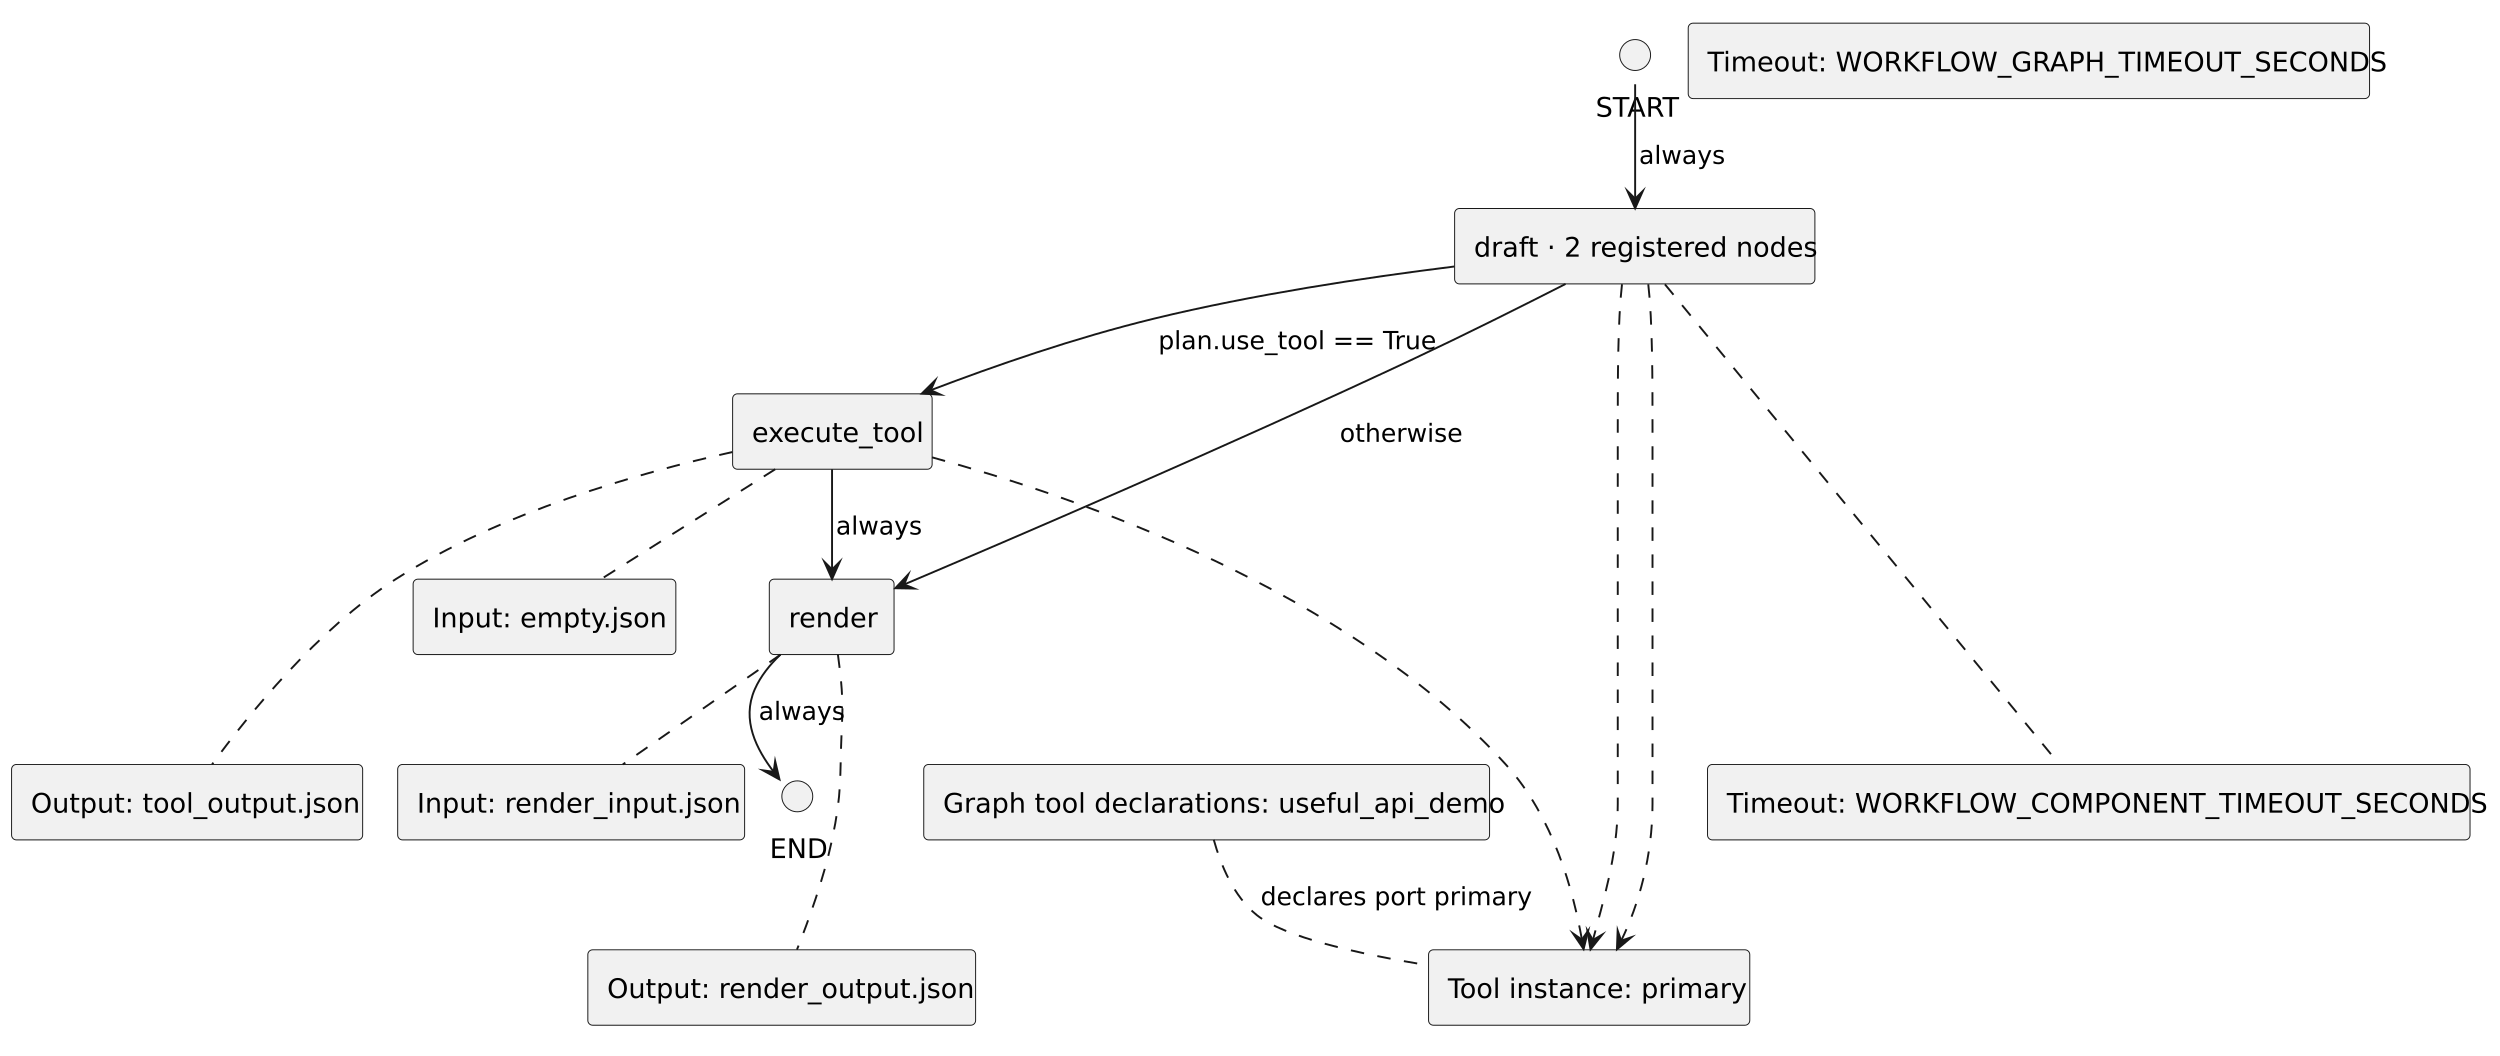
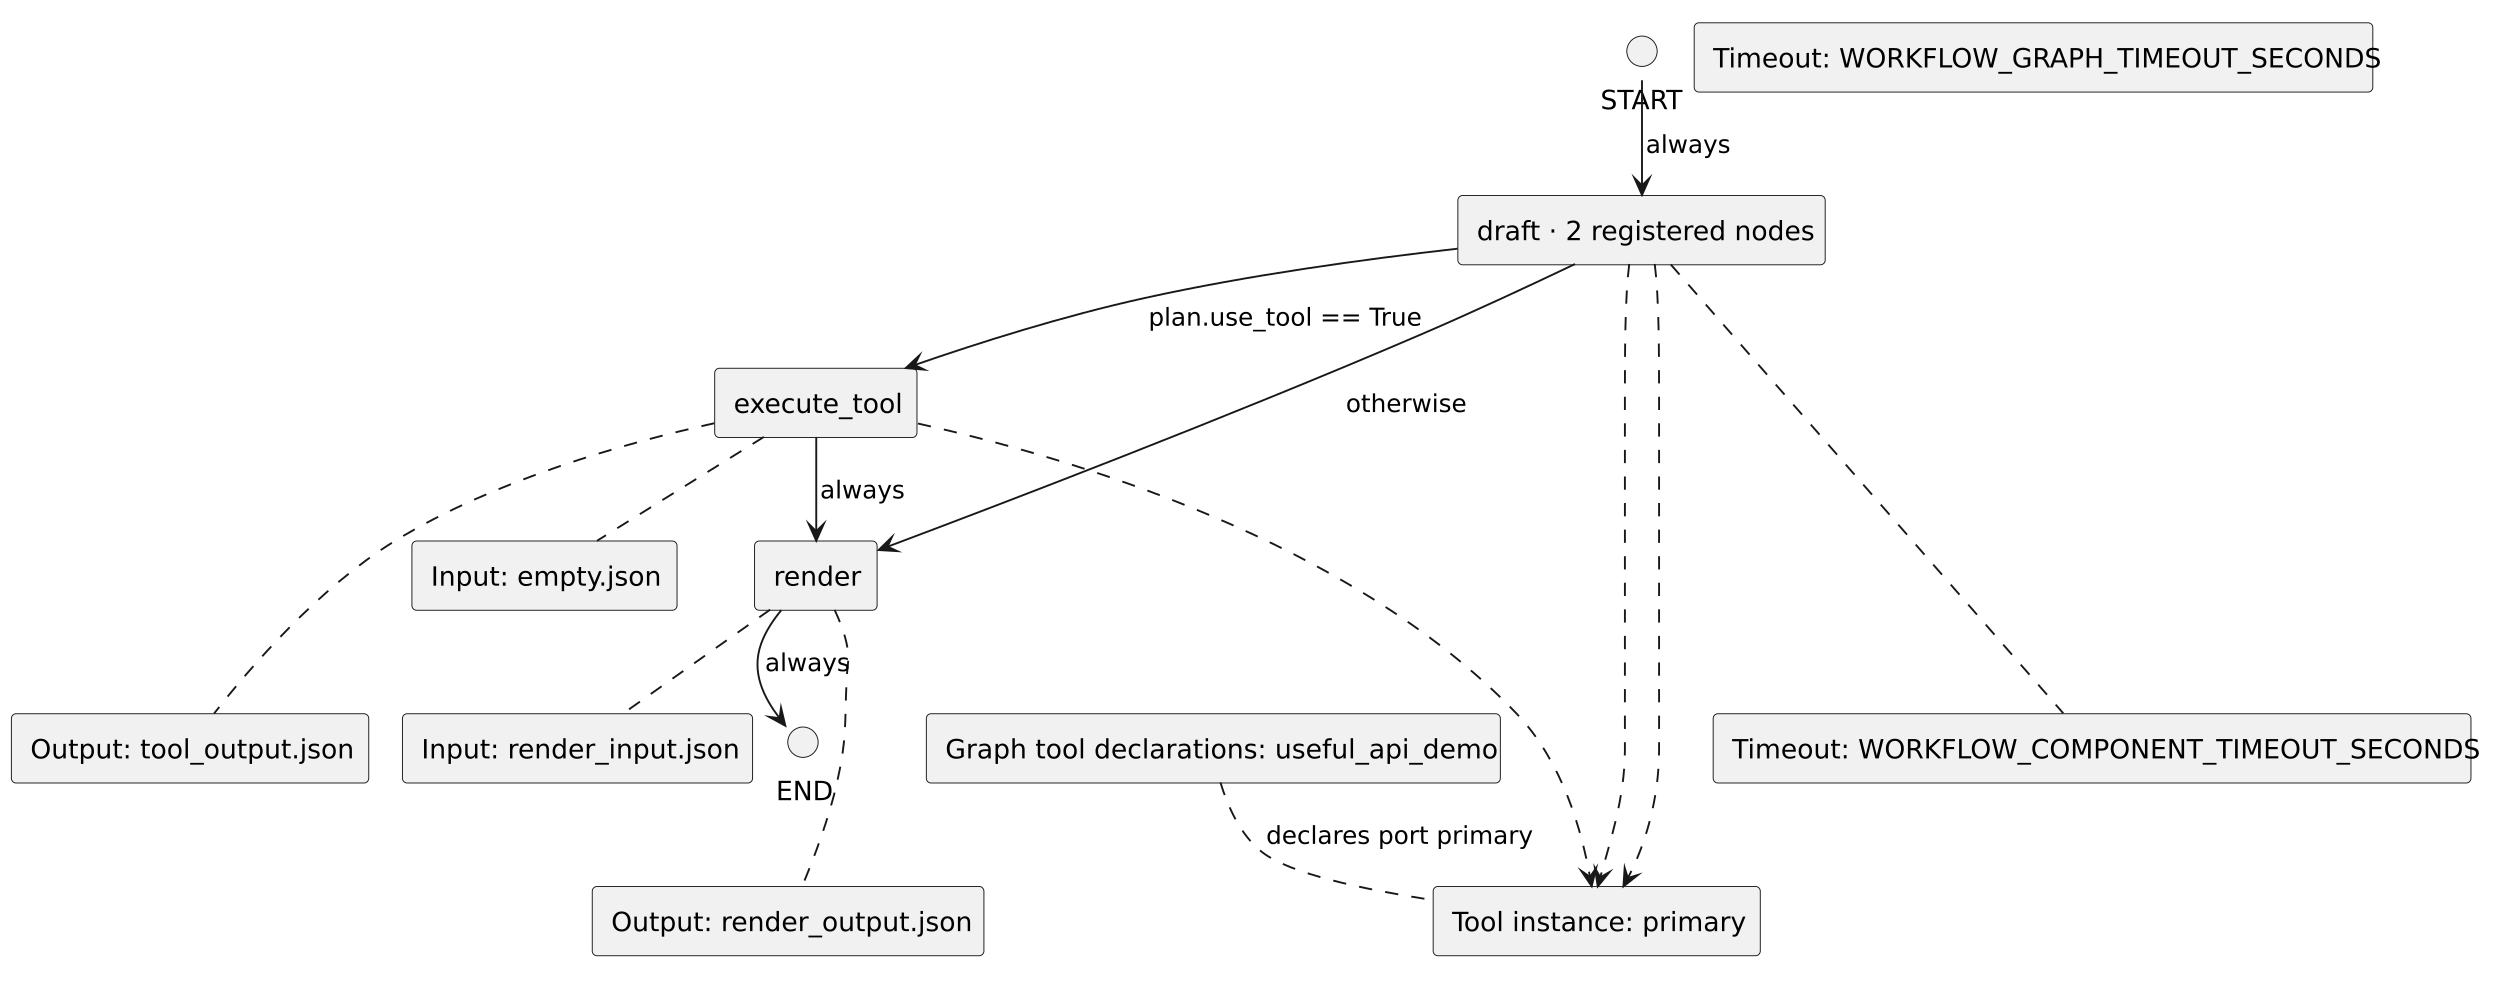
- <svg xmlns="http://www.w3.org/2000/svg" xmlns:xlink="http://www.w3.org/1999/xlink" version="1.1" data-diagram-type="DESCRIPTION" style="width:1295px;height:547px;background:#FFFFFF;" width="1295px" height="547px" viewBox="0 0 1295 547" zoomAndPan="magnify" preserveAspectRatio="none" contentStyleType="text/css">
+ <svg xmlns="http://www.w3.org/2000/svg" xmlns:xlink="http://www.w3.org/1999/xlink" version="1.1" data-diagram-type="DESCRIPTION" style="width:1317px;height:519px;background:#FFFFFF;" width="1317px" height="519px" viewBox="0 0 1317 519" zoomAndPan="magnify" preserveAspectRatio="none" contentStyleType="text/css">
  <defs />
  <g font-family="DejaVu Sans, Liberation Sans, Arial, sans-serif" lengthAdjust="spacing">
    <g class="entity" data-qualified-name="n0" id="ent0001" data-source-line="5">
      <a target="_top" href="//github.com/gorban/api-agent/blob/_____switch_branch_____/demo/simple/workflows/components/draft.md.html" xlink:href="//github.com/gorban/api-agent/blob/_____switch_branch_____/demo/simple/workflows/components/draft.md.html" xlink:type="simple" xlink:actuate="onRequest" xlink:show="new" title="//github.com/gorban/api-agent/blob/_____switch_branch_____/demo/simple/workflows/components/draft.md.html" xlink:title="//github.com/gorban/api-agent/blob/_____switch_branch_____/demo/simple/workflows/components/draft.md.html">
-         <rect x="753.5" y="108" width="186.613" height="39.068" fill="#F1F1F1" style="stroke:#181818;stroke-width:0.5;" rx="2.5" ry="2.5" />
-         <text x="763.5" y="132.966" fill="#000" font-size="14" textLength="166.613">draft · 2 registered nodes</text>
+         <rect x="768" y="103" width="193.51" height="36.488" fill="#F1F1F1" style="stroke:#181818;stroke-width:0.5;" rx="2.5" ry="2.5" />
+         <text x="778" y="126.535" fill="#000" font-size="14" textLength="173.51">draft · 2 registered nodes</text>
      </a>
    </g>
    <g class="entity" data-qualified-name="n1" id="ent0002" data-source-line="6">
      <a target="_top" href="//github.com/gorban/api-agent/blob/_____switch_branch_____/demo/simple/workflows/components/execute_tool.md.html" xlink:href="//github.com/gorban/api-agent/blob/_____switch_branch_____/demo/simple/workflows/components/execute_tool.md.html" xlink:type="simple" xlink:actuate="onRequest" xlink:show="new" title="//github.com/gorban/api-agent/blob/_____switch_branch_____/demo/simple/workflows/components/execute_tool.md.html" xlink:title="//github.com/gorban/api-agent/blob/_____switch_branch_____/demo/simple/workflows/components/execute_tool.md.html">
-         <rect x="379.5" y="204" width="103.342" height="39.068" fill="#F1F1F1" style="stroke:#181818;stroke-width:0.5;" rx="2.5" ry="2.5" />
-         <text x="389.5" y="228.966" fill="#000" font-size="14" textLength="83.342">execute_tool</text>
+         <rect x="376.5" y="194" width="106.563" height="36.488" fill="#F1F1F1" style="stroke:#181818;stroke-width:0.5;" rx="2.5" ry="2.5" />
+         <text x="386.5" y="217.535" fill="#000" font-size="14" textLength="86.563">execute_tool</text>
      </a>
    </g>
    <g class="entity" data-qualified-name="ref0" id="ent0003" data-source-line="7">
      <a target="_top" href="//github.com/gorban/api-agent/blob/_____switch_branch_____/demo/simple/schemas/empty.json" xlink:href="//github.com/gorban/api-agent/blob/_____switch_branch_____/demo/simple/schemas/empty.json" xlink:type="simple" xlink:actuate="onRequest" xlink:show="new" title="//github.com/gorban/api-agent/blob/_____switch_branch_____/demo/simple/schemas/empty.json" xlink:title="//github.com/gorban/api-agent/blob/_____switch_branch_____/demo/simple/schemas/empty.json">
-         <rect x="214" y="300" width="136.088" height="39.068" fill="#F1F1F1" style="stroke:#181818;stroke-width:0.5;" rx="2.5" ry="2.5" />
-         <text x="224" y="324.966" fill="#000" font-size="14" textLength="116.088">Input: empty.json</text>
+         <rect x="217" y="285" width="139.663" height="36.488" fill="#F1F1F1" style="stroke:#181818;stroke-width:0.5;" rx="2.5" ry="2.5" />
+         <text x="227" y="308.535" fill="#000" font-size="14" textLength="119.663">Input: empty.json</text>
      </a>
    </g>
    <g class="entity" data-qualified-name="ref1" id="ent0005" data-source-line="9">
      <a target="_top" href="//github.com/gorban/api-agent/blob/_____switch_branch_____/demo/simple/schemas/tool_output.json" xlink:href="//github.com/gorban/api-agent/blob/_____switch_branch_____/demo/simple/schemas/tool_output.json" xlink:type="simple" xlink:actuate="onRequest" xlink:show="new" title="//github.com/gorban/api-agent/blob/_____switch_branch_____/demo/simple/schemas/tool_output.json" xlink:title="//github.com/gorban/api-agent/blob/_____switch_branch_____/demo/simple/schemas/tool_output.json">
-         <rect x="6" y="396" width="181.853" height="39.068" fill="#F1F1F1" style="stroke:#181818;stroke-width:0.5;" rx="2.5" ry="2.5" />
-         <text x="16" y="420.966" fill="#000" font-size="14" textLength="161.853">Output: tool_output.json</text>
+         <rect x="6" y="376" width="188.253" height="36.488" fill="#F1F1F1" style="stroke:#181818;stroke-width:0.5;" rx="2.5" ry="2.5" />
+         <text x="16" y="399.535" fill="#000" font-size="14" textLength="168.253">Output: tool_output.json</text>
      </a>
    </g>
    <g class="entity" data-qualified-name="n2" id="ent0008" data-source-line="12">
      <a target="_top" href="//github.com/gorban/api-agent/blob/_____switch_branch_____/demo/simple/workflows/components/render.md.html" xlink:href="//github.com/gorban/api-agent/blob/_____switch_branch_____/demo/simple/workflows/components/render.md.html" xlink:type="simple" xlink:actuate="onRequest" xlink:show="new" title="//github.com/gorban/api-agent/blob/_____switch_branch_____/demo/simple/workflows/components/render.md.html" xlink:title="//github.com/gorban/api-agent/blob/_____switch_branch_____/demo/simple/workflows/components/render.md.html">
-         <rect x="398.5" y="300" width="64.618" height="39.068" fill="#F1F1F1" style="stroke:#181818;stroke-width:0.5;" rx="2.5" ry="2.5" />
-         <text x="408.5" y="324.966" fill="#000" font-size="14" textLength="44.618">render</text>
+         <rect x="397.5" y="285" width="64.557" height="36.488" fill="#F1F1F1" style="stroke:#181818;stroke-width:0.5;" rx="2.5" ry="2.5" />
+         <text x="407.5" y="308.535" fill="#000" font-size="14" textLength="44.557">render</text>
      </a>
    </g>
    <g class="entity" data-qualified-name="ref2" id="ent0009" data-source-line="13">
      <a target="_top" href="//github.com/gorban/api-agent/blob/_____switch_branch_____/demo/simple/schemas/render_input.json" xlink:href="//github.com/gorban/api-agent/blob/_____switch_branch_____/demo/simple/schemas/render_input.json" xlink:type="simple" xlink:actuate="onRequest" xlink:show="new" title="//github.com/gorban/api-agent/blob/_____switch_branch_____/demo/simple/schemas/render_input.json" xlink:title="//github.com/gorban/api-agent/blob/_____switch_branch_____/demo/simple/schemas/render_input.json">
-         <rect x="206" y="396" width="179.711" height="39.068" fill="#F1F1F1" style="stroke:#181818;stroke-width:0.5;" rx="2.5" ry="2.5" />
-         <text x="216" y="420.966" fill="#000" font-size="14" textLength="159.711">Input: render_input.json</text>
+         <rect x="212" y="376" width="184.459" height="36.488" fill="#F1F1F1" style="stroke:#181818;stroke-width:0.5;" rx="2.5" ry="2.5" />
+         <text x="222" y="399.535" fill="#000" font-size="14" textLength="164.459">Input: render_input.json</text>
      </a>
    </g>
    <g class="entity" data-qualified-name="ref3" id="ent0011" data-source-line="15">
      <a target="_top" href="//github.com/gorban/api-agent/blob/_____switch_branch_____/demo/simple/schemas/render_output.json" xlink:href="//github.com/gorban/api-agent/blob/_____switch_branch_____/demo/simple/schemas/render_output.json" xlink:type="simple" xlink:actuate="onRequest" xlink:show="new" title="//github.com/gorban/api-agent/blob/_____switch_branch_____/demo/simple/schemas/render_output.json" xlink:title="//github.com/gorban/api-agent/blob/_____switch_branch_____/demo/simple/schemas/render_output.json">
-         <rect x="304.5" y="492" width="200.865" height="39.068" fill="#F1F1F1" style="stroke:#181818;stroke-width:0.5;" rx="2.5" ry="2.5" />
-         <text x="314.5" y="516.966" fill="#000" font-size="14" textLength="180.865">Output: render_output.json</text>
+         <rect x="312" y="467" width="206.327" height="36.488" fill="#F1F1F1" style="stroke:#181818;stroke-width:0.5;" rx="2.5" ry="2.5" />
+         <text x="322" y="490.535" fill="#000" font-size="14" textLength="186.327">Output: render_output.json</text>
      </a>
    </g>
    <g class="entity" data-qualified-name="toolscope0" id="ent0014" data-source-line="18">
      <a target="_top" href="//github.com/gorban/api-agent/blob/_____switch_branch_____/demo/simple/flow.md.html#workflow-tools-graph-useful_api_demo" xlink:href="//github.com/gorban/api-agent/blob/_____switch_branch_____/demo/simple/flow.md.html#workflow-tools-graph-useful_api_demo" xlink:type="simple" xlink:actuate="onRequest" xlink:show="new" title="//github.com/gorban/api-agent/blob/_____switch_branch_____/demo/simple/flow.md.html#workflow-tools-graph-useful_api_demo" xlink:title="//github.com/gorban/api-agent/blob/_____switch_branch_____/demo/simple/flow.md.html#workflow-tools-graph-useful_api_demo">
-         <rect x="478.5" y="396" width="293.097" height="39.068" fill="#F1F1F1" style="stroke:#181818;stroke-width:0.5;" rx="2.5" ry="2.5" />
-         <text x="488.5" y="420.966" fill="#000" font-size="14" textLength="273.097">Graph tool declarations: useful_api_demo</text>
+         <rect x="488" y="376" width="302.386" height="36.488" fill="#F1F1F1" style="stroke:#181818;stroke-width:0.5;" rx="2.5" ry="2.5" />
+         <text x="498" y="399.535" fill="#000" font-size="14" textLength="282.386">Graph tool declarations: useful_api_demo</text>
      </a>
    </g>
    <g class="entity" data-qualified-name="toolbinding0" id="ent0015" data-source-line="19">
      <a target="_top" href="//github.com/gorban/api-agent/blob/_____switch_branch_____/demo/simple/flow.md.html#workflow-tool-graph-useful_api_demo-primary" xlink:href="//github.com/gorban/api-agent/blob/_____switch_branch_____/demo/simple/flow.md.html#workflow-tool-graph-useful_api_demo-primary" xlink:type="simple" xlink:actuate="onRequest" xlink:show="new" title="//github.com/gorban/api-agent/blob/_____switch_branch_____/demo/simple/flow.md.html#workflow-tool-graph-useful_api_demo-primary" xlink:title="//github.com/gorban/api-agent/blob/_____switch_branch_____/demo/simple/flow.md.html#workflow-tool-graph-useful_api_demo-primary">
-         <rect x="740" y="492" width="166.383" height="39.068" fill="#F1F1F1" style="stroke:#181818;stroke-width:0.5;" rx="2.5" ry="2.5" />
-         <text x="750" y="516.966" fill="#000" font-size="14" textLength="146.383">Tool instance: primary</text>
+         <rect x="755" y="467" width="172.318" height="36.488" fill="#F1F1F1" style="stroke:#181818;stroke-width:0.5;" rx="2.5" ry="2.5" />
+         <text x="765" y="490.535" fill="#000" font-size="14" textLength="152.318">Tool instance: primary</text>
      </a>
    </g>
    <g class="entity" data-qualified-name="timeout4" id="ent0020" data-source-line="24">
      <a target="_top" href="//github.com/gorban/api-agent/blob/_____switch_branch_____/demo/simple/cfg/config.toml" xlink:href="//github.com/gorban/api-agent/blob/_____switch_branch_____/demo/simple/cfg/config.toml" xlink:type="simple" xlink:actuate="onRequest" xlink:show="new" title="//github.com/gorban/api-agent/blob/_____switch_branch_____/demo/simple/cfg/config.toml" xlink:title="//github.com/gorban/api-agent/blob/_____switch_branch_____/demo/simple/cfg/config.toml">
-         <rect x="874.5" y="12" width="352.933" height="39.068" fill="#F1F1F1" style="stroke:#181818;stroke-width:0.5;" rx="2.5" ry="2.5" />
-         <text x="884.5" y="36.966" fill="#000" font-size="14" textLength="332.933">Timeout: WORKFLOW_GRAPH_TIMEOUT_SECONDS</text>
+         <rect x="892.5" y="12" width="357.497" height="36.488" fill="#F1F1F1" style="stroke:#181818;stroke-width:0.5;" rx="2.5" ry="2.5" />
+         <text x="902.5" y="35.535" fill="#000" font-size="14" textLength="337.497">Timeout: WORKFLOW_GRAPH_TIMEOUT_SECONDS</text>
      </a>
    </g>
    <g class="entity" data-qualified-name="timeout5" id="ent0021" data-source-line="25">
      <a target="_top" href="//github.com/gorban/api-agent/blob/_____switch_branch_____/demo/simple/cfg/config.toml" xlink:href="//github.com/gorban/api-agent/blob/_____switch_branch_____/demo/simple/cfg/config.toml" xlink:type="simple" xlink:actuate="onRequest" xlink:show="new" title="//github.com/gorban/api-agent/blob/_____switch_branch_____/demo/simple/cfg/config.toml" xlink:title="//github.com/gorban/api-agent/blob/_____switch_branch_____/demo/simple/cfg/config.toml">
-         <rect x="884.5" y="396" width="394.974" height="39.068" fill="#F1F1F1" style="stroke:#181818;stroke-width:0.5;" rx="2.5" ry="2.5" />
-         <text x="894.5" y="420.966" fill="#000" font-size="14" textLength="374.974">Timeout: WORKFLOW_COMPONENT_TIMEOUT_SECONDS</text>
+         <rect x="902.5" y="376" width="399.203" height="36.488" fill="#F1F1F1" style="stroke:#181818;stroke-width:0.5;" rx="2.5" ry="2.5" />
+         <text x="912.5" y="399.535" fill="#000" font-size="14" textLength="379.203">Timeout: WORKFLOW_COMPONENT_TIMEOUT_SECONDS</text>
      </a>
    </g>
    <g class="entity" data-qualified-name="start" id="ent0023" data-source-line="27">
-       <ellipse cx="847" cy="28.5" rx="8" ry="8" fill="#F1F1F1" style="stroke:#181818;stroke-width:0.5;" />
-       <text x="826.546" y="60.466" fill="#000" font-size="14" textLength="40.908">START</text>
+       <ellipse cx="865" cy="27" rx="8" ry="8" fill="#F1F1F1" style="stroke:#181818;stroke-width:0.5;" />
+       <text x="843.122" y="57.535" fill="#000" font-size="14" textLength="43.757">START</text>
    </g>
    <g class="entity" data-qualified-name="end" id="ent0028" data-source-line="32">
-       <ellipse cx="413" cy="412.5" rx="8" ry="8" fill="#F1F1F1" style="stroke:#181818;stroke-width:0.5;" />
-       <text x="398.678" y="444.466" fill="#000" font-size="14" textLength="28.644">END</text>
+       <ellipse cx="423" cy="391" rx="8" ry="8" fill="#F1F1F1" style="stroke:#181818;stroke-width:0.5;" />
+       <text x="408.792" y="421.535" fill="#000" font-size="14" textLength="28.417">END</text>
    </g>
    <g class="link" data-entity-1="ent0002" data-entity-2="ent0003" id="lnk4" data-link-type="association">
-       <path d="M401.562,243.071 C375.441,259.551 337.48,283.499 311.376,299.967" style="stroke:#181818;stroke-width:1;stroke-dasharray:7,7;" fill="none" />
+       <path d="M402.428,230.16 C377.106,245.92 339.782,269.149 314.487,284.893" style="stroke:#181818;stroke-width:1;stroke-dasharray:7,7;" fill="none" />
    </g>
    <g class="link" data-entity-1="ent0002" data-entity-2="ent0005" id="lnk6" data-link-type="association">
-       <path d="M379.381,234.157 C331.409,244.821 259.383,265.257 205,300 C164.241,326.04 128.215,370.807 109.862,395.957" style="stroke:#181818;stroke-width:1;stroke-dasharray:7,7;" fill="none" />
+       <path d="M376.319,222.966 C329.387,233.356 260.693,252.729 208,285 C167.749,309.651 131.259,352.235 112.759,375.897" style="stroke:#181818;stroke-width:1;stroke-dasharray:7,7;" fill="none" />
    </g>
    <g class="link" data-entity-1="ent0008" data-entity-2="ent0009" id="lnk10" data-link-type="association">
-       <path d="M404.328,339.071 C380.661,355.551 346.267,379.499 322.616,395.967" style="stroke:#181818;stroke-width:1;stroke-dasharray:7,7;" fill="none" />
+       <path d="M405.706,321.16 C383.394,336.92 350.508,360.149 328.219,375.893" style="stroke:#181818;stroke-width:1;stroke-dasharray:7,7;" fill="none" />
    </g>
    <g class="link" data-entity-1="ent0008" data-entity-2="ent0011" id="lnk12" data-link-type="association">
-       <path d="M434.034,339.018 C434.841,344.764 435.6,351.129 436,357 C436.635,366.312 436.408,368.676 436,378 C434.888,403.406 436.291,410.126 431,435 C426.76,454.933 418.817,476.868 412.821,491.934" style="stroke:#181818;stroke-width:1;stroke-dasharray:7,7;" fill="none" />
+       <path d="M439.676,321.294 C442.258,326.785 444.692,332.994 446,339 C447.797,347.251 446.39,349.565 446,358 C444.888,382.077 446.247,388.475 441,412 C436.69,431.327 428.589,452.547 422.57,466.909" style="stroke:#181818;stroke-width:1;stroke-dasharray:7,7;" fill="none" />
    </g>
    <g class="link" data-entity-1="ent0014" data-entity-2="ent0015" id="lnk16" data-link-type="association">
-       <path d="M628.741,435.022 C632.3,447.856 638.965,464.315 651,474 C665.091,485.339 702.991,494.002 739.638,500.036" style="stroke:#181818;stroke-width:1;stroke-dasharray:7,7;" fill="none" />
-       <text x="653" y="468.897" fill="#000" font-size="13" textLength="131.989">declares port primary</text>
+       <path d="M642.927,412.204 C646.598,424.326 653.32,439.951 665,449 C679.468,460.21 717.732,468.503 754.901,474.195" style="stroke:#181818;stroke-width:1;stroke-dasharray:7,7;" fill="none" />
+       <text x="667" y="444.568" fill="#000" font-size="13" textLength="135.472">declares port primary</text>
    </g>
    <g class="link" data-entity-1="ent0001" data-entity-2="ent0015" id="lnk17" data-link-type="dependency">
-       <polygon points="823.882,491.775,830.015,484.069,825.139,486.935,822.272,482.059,823.882,491.775" fill="#181818" style="stroke:#181818;stroke-width:1;stroke-linejoin:miter;stroke-miterlimit:10;" />
-       <path d="M840.197,147.227 C838,166.198 838,196.389 838,222.5 C838,222.5 838,222.5 838,416.5 C838,443.28 829.998,468.216 825.139,486.935" style="stroke:#181818;stroke-width:1;stroke-dasharray:7,7;" fill="none" />
+       <polygon points="841.701,466.972,847.925,459.34,843.015,462.148,840.207,457.237,841.701,466.972" fill="#181818" style="stroke:#181818;stroke-width:1;stroke-linejoin:miter;stroke-miterlimit:10;" />
+       <path d="M858.281,139.062 C856,156.977 856,185.969 856,211 C856,211 856,211 856,395 C856,420.765 847.821,444.5 843.015,462.148" style="stroke:#181818;stroke-width:1;stroke-dasharray:7,7;" fill="none" />
    </g>
    <g class="link" data-entity-1="ent0001" data-entity-2="ent0015" id="lnk18" data-link-type="dependency">
-       <polygon points="837.57,491.775,845.122,485.453,839.77,487.285,837.938,481.933,837.57,491.775" fill="#181818" style="stroke:#181818;stroke-width:1;stroke-linejoin:miter;stroke-miterlimit:10;" />
-       <path d="M853.803,147.227 C856,166.198 856,196.389 856,222.5 C856,222.5 856,222.5 856,416.5 C856,443.28 848.942,468.566 839.77,487.285" style="stroke:#181818;stroke-width:1;stroke-dasharray:7,7;" fill="none" />
+       <polygon points="855.223,466.972,862.954,460.869,857.551,462.547,855.874,457.145,855.223,466.972" fill="#181818" style="stroke:#181818;stroke-width:1;stroke-linejoin:miter;stroke-miterlimit:10;" />
+       <path d="M871.719,139.062 C874,156.977 874,185.969 874,211 C874,211 874,211 874,395 C874,420.765 866.835,444.899 857.551,462.547" style="stroke:#181818;stroke-width:1;stroke-dasharray:7,7;" fill="none" />
    </g>
    <g class="link" data-entity-1="ent0002" data-entity-2="ent0015" id="lnk19" data-link-type="dependency">
-       <polygon points="820.307,491.632,822.662,482.069,819.428,486.71,814.786,483.476,820.307,491.632" fill="#181818" style="stroke:#181818;stroke-width:1;stroke-linejoin:miter;stroke-miterlimit:10;" />
-       <path d="M482.8,236.899 C558.213,257.501 698.135,305.738 780,396 C804.964,423.525 815.012,462.002 819.428,486.71" style="stroke:#181818;stroke-width:1;stroke-dasharray:7,7;" fill="none" />
+       <polygon points="838.499,466.847,840.827,457.277,837.606,461.927,832.956,458.706,838.499,466.847" fill="#181818" style="stroke:#181818;stroke-width:1;stroke-linejoin:miter;stroke-miterlimit:10;" />
+       <path d="M483.575,223.106 C562.806,240.707 711.287,284.242 799,376 C823.605,401.74 833.371,438.595 837.606,461.927" style="stroke:#181818;stroke-width:1;stroke-dasharray:7,7;" fill="none" />
    </g>
    <g class="link" data-entity-1="ent0001" data-entity-2="ent0021" id="lnk22" data-link-type="association">
-       <path d="M862.419,147.265 C905,199.087 1023.876,343.762 1066.524,395.666" style="stroke:#181818;stroke-width:1;stroke-dasharray:7,7;" fill="none" />
+       <path d="M880.186,139.365 C922.993,188.313 1044.288,327.009 1086.941,375.78" style="stroke:#181818;stroke-width:1;stroke-dasharray:7,7;" fill="none" />
    </g>
    <g class="link" data-entity-1="ent0023" data-entity-2="ent0001" id="lnk24" data-link-type="dependency">
-       <polygon points="847,107.92,851,98.92,847,102.92,843,98.92,847,107.92" fill="#181818" style="stroke:#181818;stroke-width:1;stroke-linejoin:miter;stroke-miterlimit:10;" />
-       <path d="M847,43.652 C847,59.506 847,83.759 847,102.92" style="stroke:#181818;stroke-width:1;" fill="none" />
-       <text x="849" y="84.897" fill="#000" font-size="13" textLength="41.015">always</text>
+       <polygon points="865,102.716,869,93.716,865,97.716,861,93.716,865,102.716" fill="#181818" style="stroke:#181818;stroke-width:1;stroke-linejoin:miter;stroke-miterlimit:10;" />
+       <path d="M865,42.272 C865,57.52 865,79.863 865,97.716" style="stroke:#181818;stroke-width:1;" fill="none" />
+       <text x="867" y="80.568" fill="#000" font-size="13" textLength="41.552">always</text>
    </g>
    <g class="link" data-entity-1="ent0001" data-entity-2="ent0002" id="lnk25" data-link-type="dependency">
-       <polygon points="477.454,203.894,487.288,204.428,482.127,202.114,484.441,196.953,477.454,203.894" fill="#181818" style="stroke:#181818;stroke-width:1;stroke-linejoin:miter;stroke-miterlimit:10;" />
-       <path d="M753.387,138.042 C706.358,143.889 648.732,152.662 598,165 C556.436,175.109 515.254,189.494 482.127,202.114" style="stroke:#181818;stroke-width:1;" fill="none" />
-       <text x="600" y="180.897" fill="#000" font-size="13" textLength="130.897">plan.use_tool == True</text>
+       <polygon points="477.144,193.899,486.957,194.74,481.869,192.266,484.343,187.179,477.144,193.899" fill="#181818" style="stroke:#181818;stroke-width:1;stroke-linejoin:miter;stroke-miterlimit:10;" />
+       <path d="M767.879,130.999 C718.205,136.603 656.993,145.058 603,157 C559.683,166.581 516.327,180.356 481.869,192.266" style="stroke:#181818;stroke-width:1;" fill="none" />
+       <text x="605" y="171.568" fill="#000" font-size="13" textLength="142.073">plan.use_tool == True</text>
    </g>
    <g class="link" data-entity-1="ent0001" data-entity-2="ent0008" id="lnk26" data-link-type="dependency">
-       <polygon points="463.751,304.705,473.599,304.877,468.355,302.755,470.478,297.511,463.751,304.705" fill="#181818" style="stroke:#181818;stroke-width:1;stroke-linejoin:miter;stroke-miterlimit:10;" />
-       <path d="M810.966,147.085 C788.41,158.576 758.669,173.472 732,186 C635.362,231.396 523.901,279.221 468.355,302.755" style="stroke:#181818;stroke-width:1;" fill="none" />
-       <text x="694" y="228.897" fill="#000" font-size="13" textLength="60.424">otherwise</text>
+       <polygon points="462.867,289.758,472.699,290.34,467.548,288.001,469.888,282.85,462.867,289.758" fill="#181818" style="stroke:#181818;stroke-width:1;stroke-linejoin:miter;stroke-miterlimit:10;" />
+       <path d="M829.708,139.094 C806.848,150.002 776.348,164.246 749,176 C645.604,220.439 525.686,266.182 467.548,288.001" style="stroke:#181818;stroke-width:1;" fill="none" />
+       <text x="709" y="217.068" fill="#000" font-size="13" textLength="61.122">otherwise</text>
    </g>
    <g class="link" data-entity-1="ent0002" data-entity-2="ent0008" id="lnk27" data-link-type="dependency">
-       <polygon points="431,299.967,435,290.967,431,294.967,427,290.967,431,299.967" fill="#181818" style="stroke:#181818;stroke-width:1;stroke-linejoin:miter;stroke-miterlimit:10;" />
-       <path d="M431,243.071 C431,259.551 431,278.499 431,294.967" style="stroke:#181818;stroke-width:1;" fill="none" />
-       <text x="433" y="276.897" fill="#000" font-size="13" textLength="41.015">always</text>
+       <polygon points="430,284.893,434,275.893,430,279.893,426,275.893,430,284.893" fill="#181818" style="stroke:#181818;stroke-width:1;stroke-linejoin:miter;stroke-miterlimit:10;" />
+       <path d="M430,230.16 C430,245.92 430,264.149 430,279.893" style="stroke:#181818;stroke-width:1;" fill="none" />
+       <text x="432" y="262.568" fill="#000" font-size="13" textLength="41.552">always</text>
    </g>
    <g class="link" data-entity-1="ent0008" data-entity-2="ent0028" id="lnk29" data-link-type="dependency">
-       <polygon points="403.776,403.773,401.525,394.185,400.755,399.789,395.151,399.019,403.776,403.773" fill="#181818" style="stroke:#181818;stroke-width:1;stroke-linejoin:miter;stroke-miterlimit:10;" />
-       <path d="M404.171,339.169 C398.83,344.282 393.96,350.291 391,357 C383.924,373.037 391.921,388.141 400.755,399.789" style="stroke:#181818;stroke-width:1;" fill="none" />
-       <text x="393" y="372.897" fill="#000" font-size="13" textLength="41.015">always</text>
+       <polygon points="413.722,382.342,411.447,372.76,410.691,378.366,405.085,377.609,413.722,382.342" fill="#181818" style="stroke:#181818;stroke-width:1;stroke-linejoin:miter;stroke-miterlimit:10;" />
+       <path d="M411.664,321.358 C407.329,326.571 403.301,332.616 401,339 C395.508,354.237 402.443,367.545 410.691,378.366" style="stroke:#181818;stroke-width:1;" fill="none" />
+       <text x="403" y="353.568" fill="#000" font-size="13" textLength="41.552">always</text>
    </g>
  </g>
</svg>
